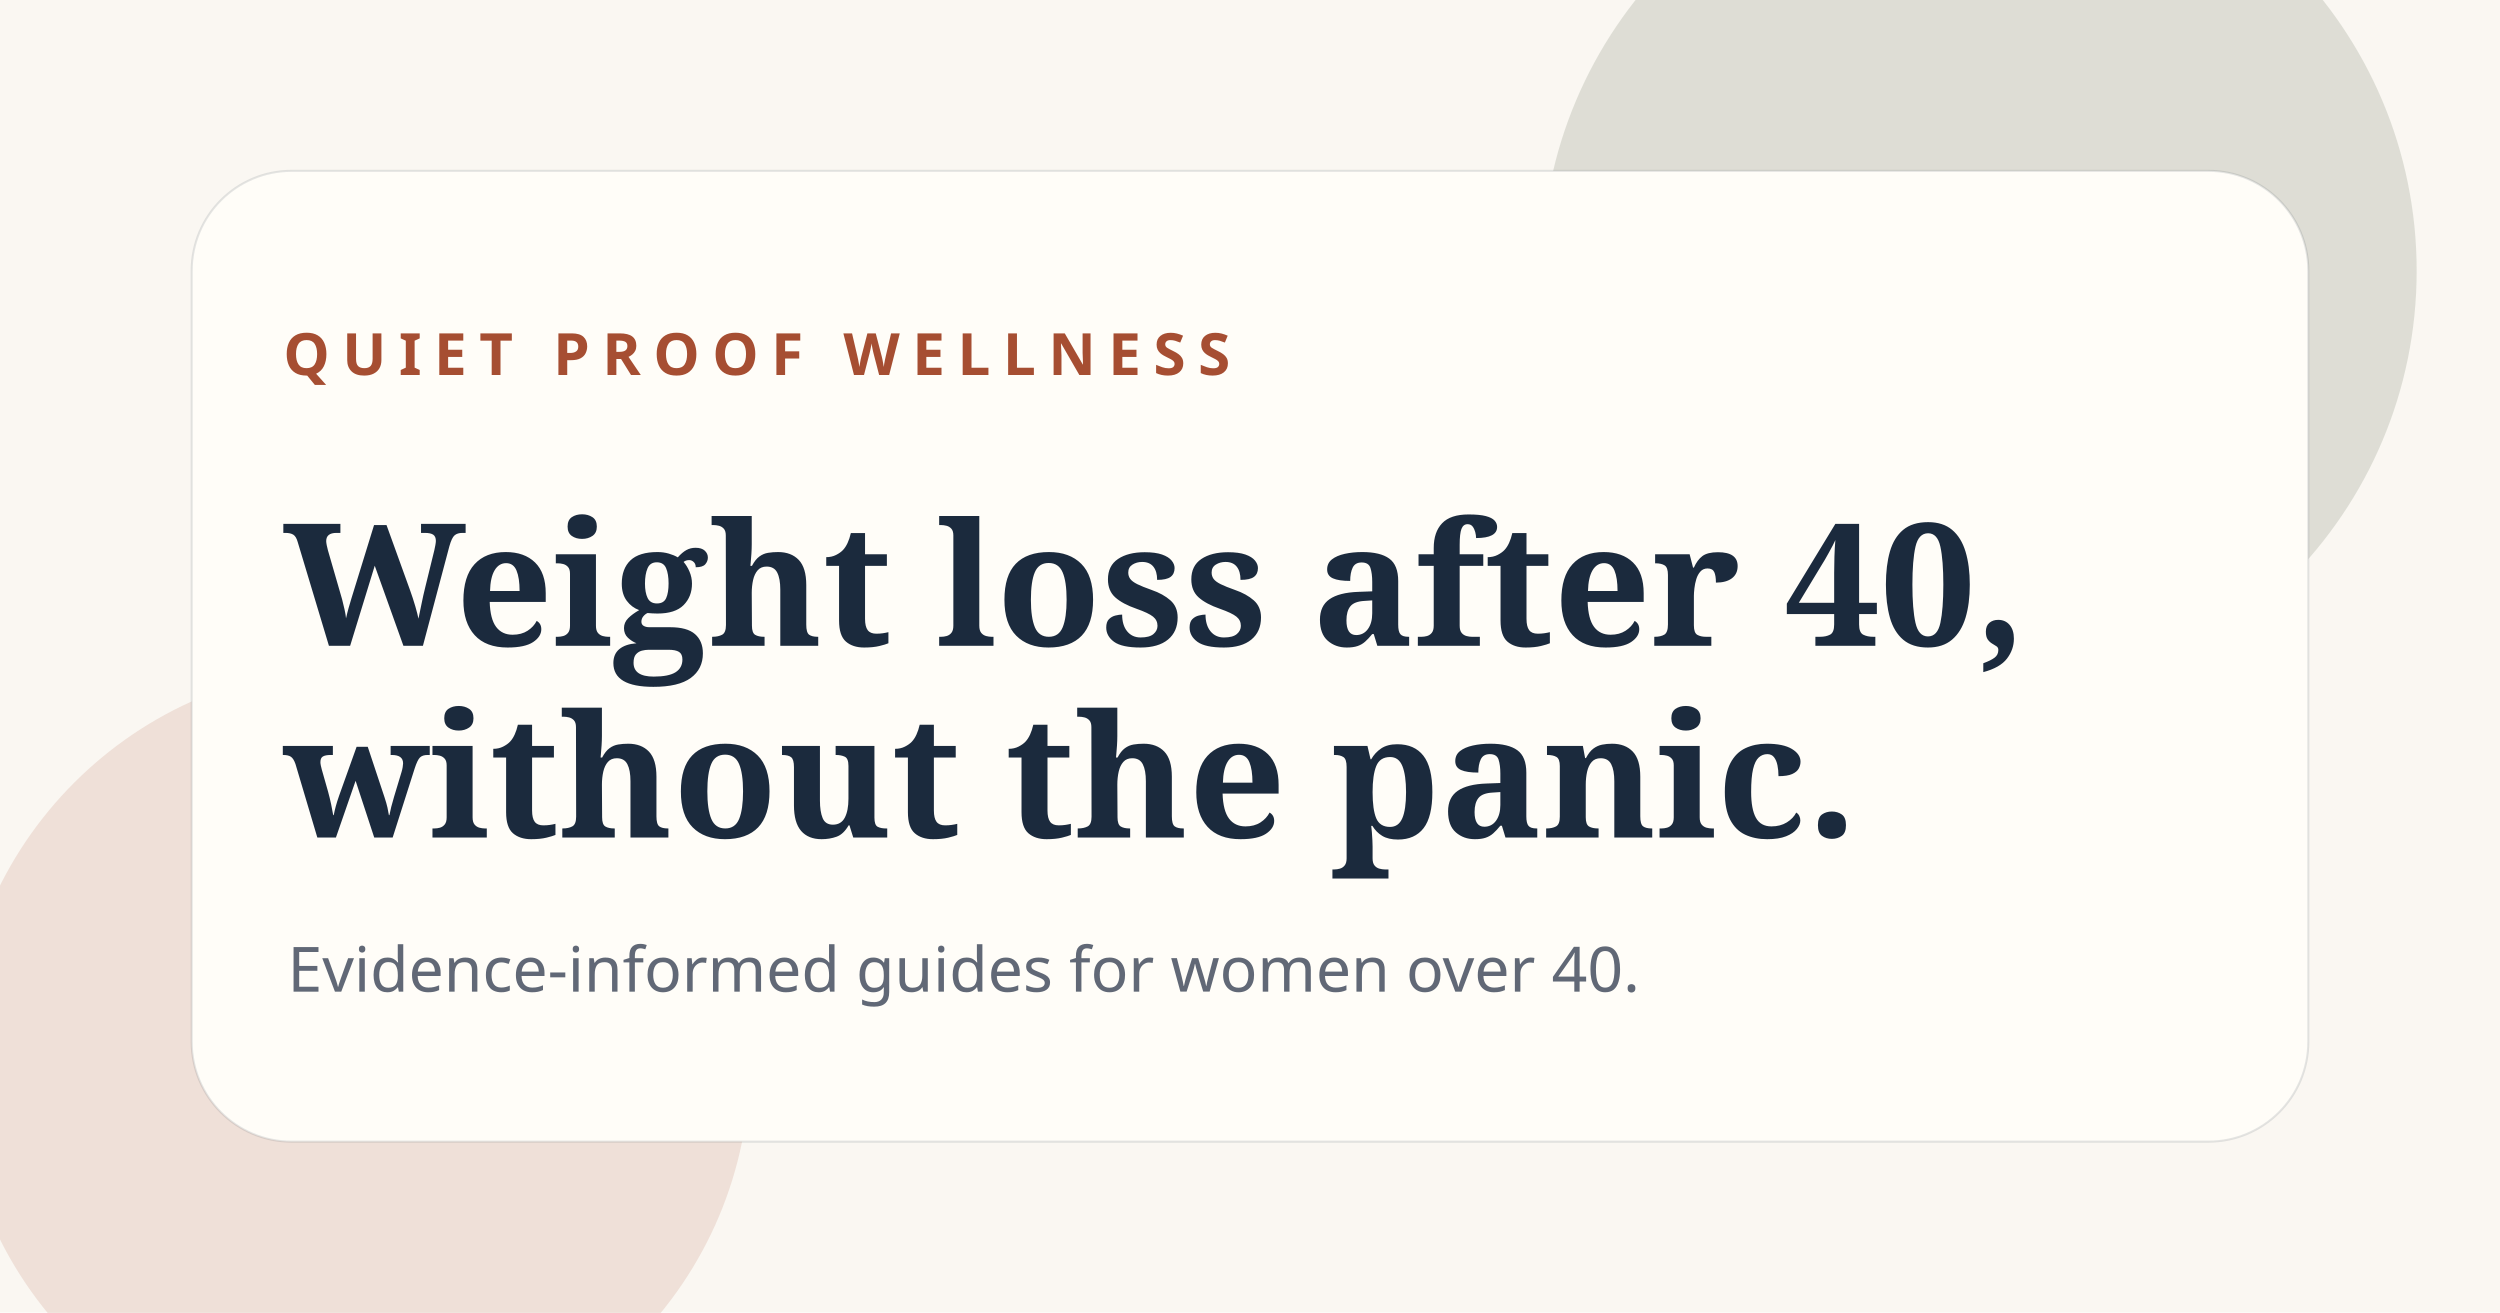
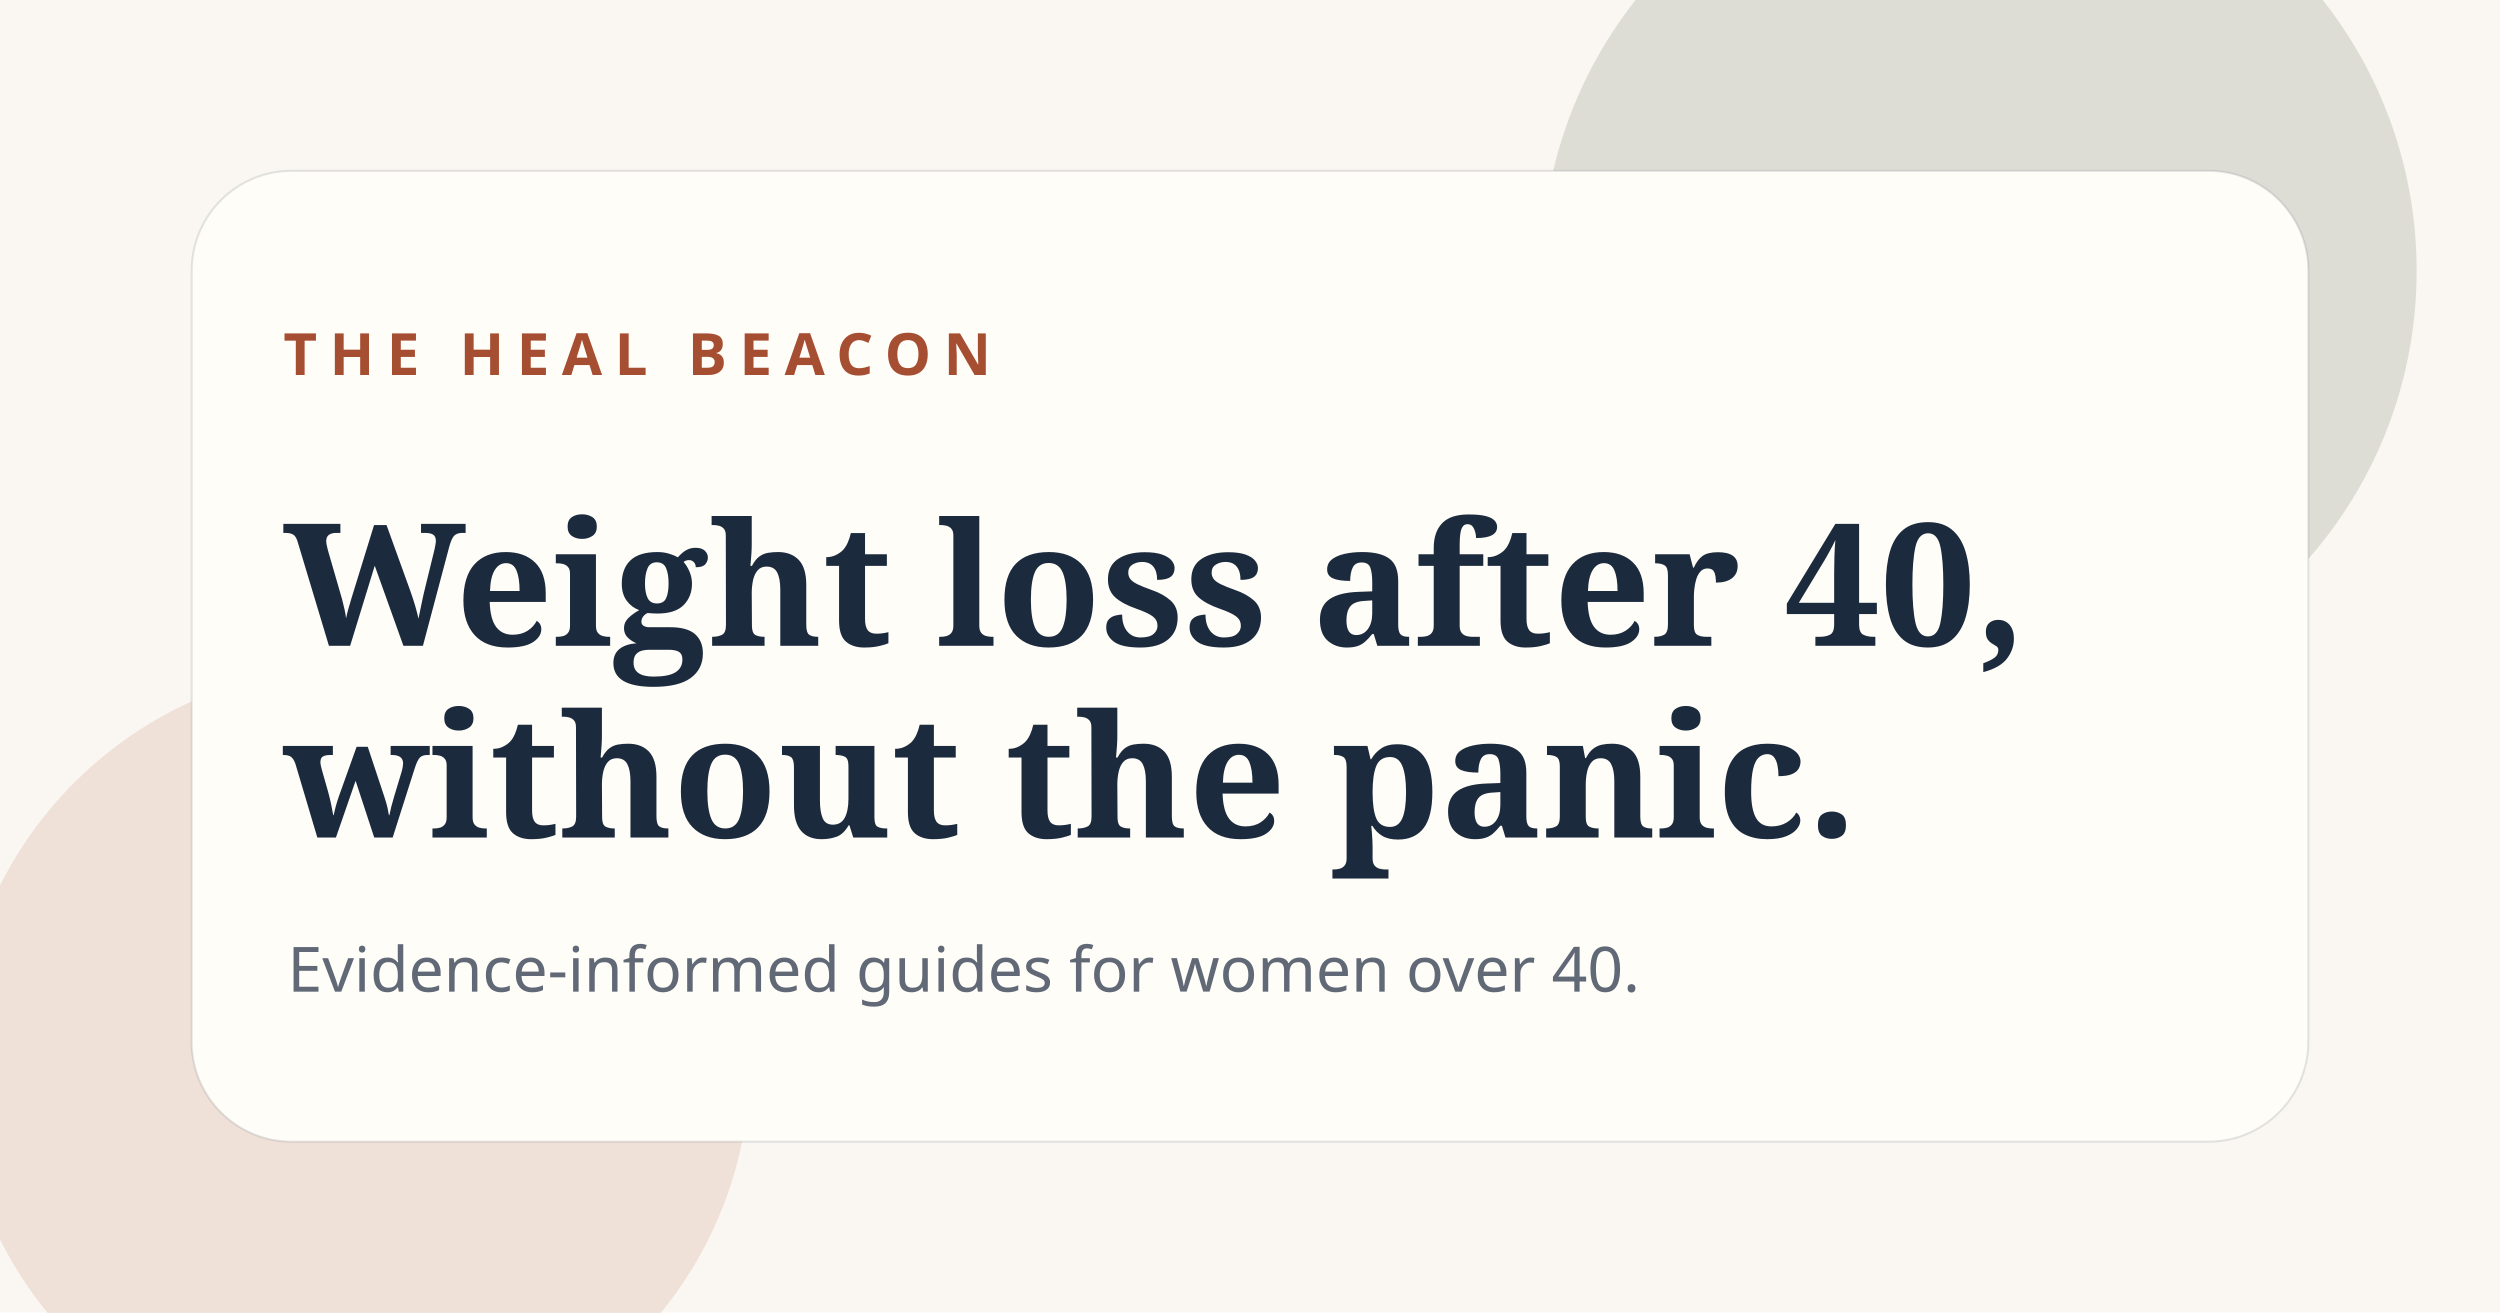
- <svg xmlns="http://www.w3.org/2000/svg" width="1200" height="630" viewBox="0 0 1200 630" role="img" aria-label="Quiet Proof Wellness">
+ <svg xmlns="http://www.w3.org/2000/svg" width="1200" height="630" viewBox="0 0 1200 630" role="img" aria-label="The Heal Beacon">
  <rect width="1200" height="630" fill="#FAF7F2" />
  <circle cx="950" cy="130" r="210" fill="#5C6B53" opacity="0.18" />
  <circle cx="170" cy="510" r="190" fill="#A64E32" opacity="0.14" />
  <rect x="92" y="82" width="1016" height="466" rx="48" fill="#FFFDF8" stroke="#1B2A3D" stroke-opacity="0.12" />
-   <text x="136" y="180" fill="#A64E32" font-family="Verdana, sans-serif" font-size="28" font-weight="700" letter-spacing="6">QUIET PROOF WELLNESS</text>
+   <text x="136" y="180" fill="#A64E32" font-family="Verdana, sans-serif" font-size="28" font-weight="700" letter-spacing="6">THE HEAL BEACON</text>
  <text x="136" y="310" fill="#1B2A3D" font-family="Georgia, serif" font-size="82" font-weight="700">Weight loss after 40,</text>
  <text x="136" y="402" fill="#1B2A3D" font-family="Georgia, serif" font-size="82" font-weight="700">without the panic.</text>
  <text x="138" y="476" fill="#243044" fill-opacity="0.72" font-family="Verdana, sans-serif" font-size="30">Evidence-informed guides for women over 40.</text>
</svg>
